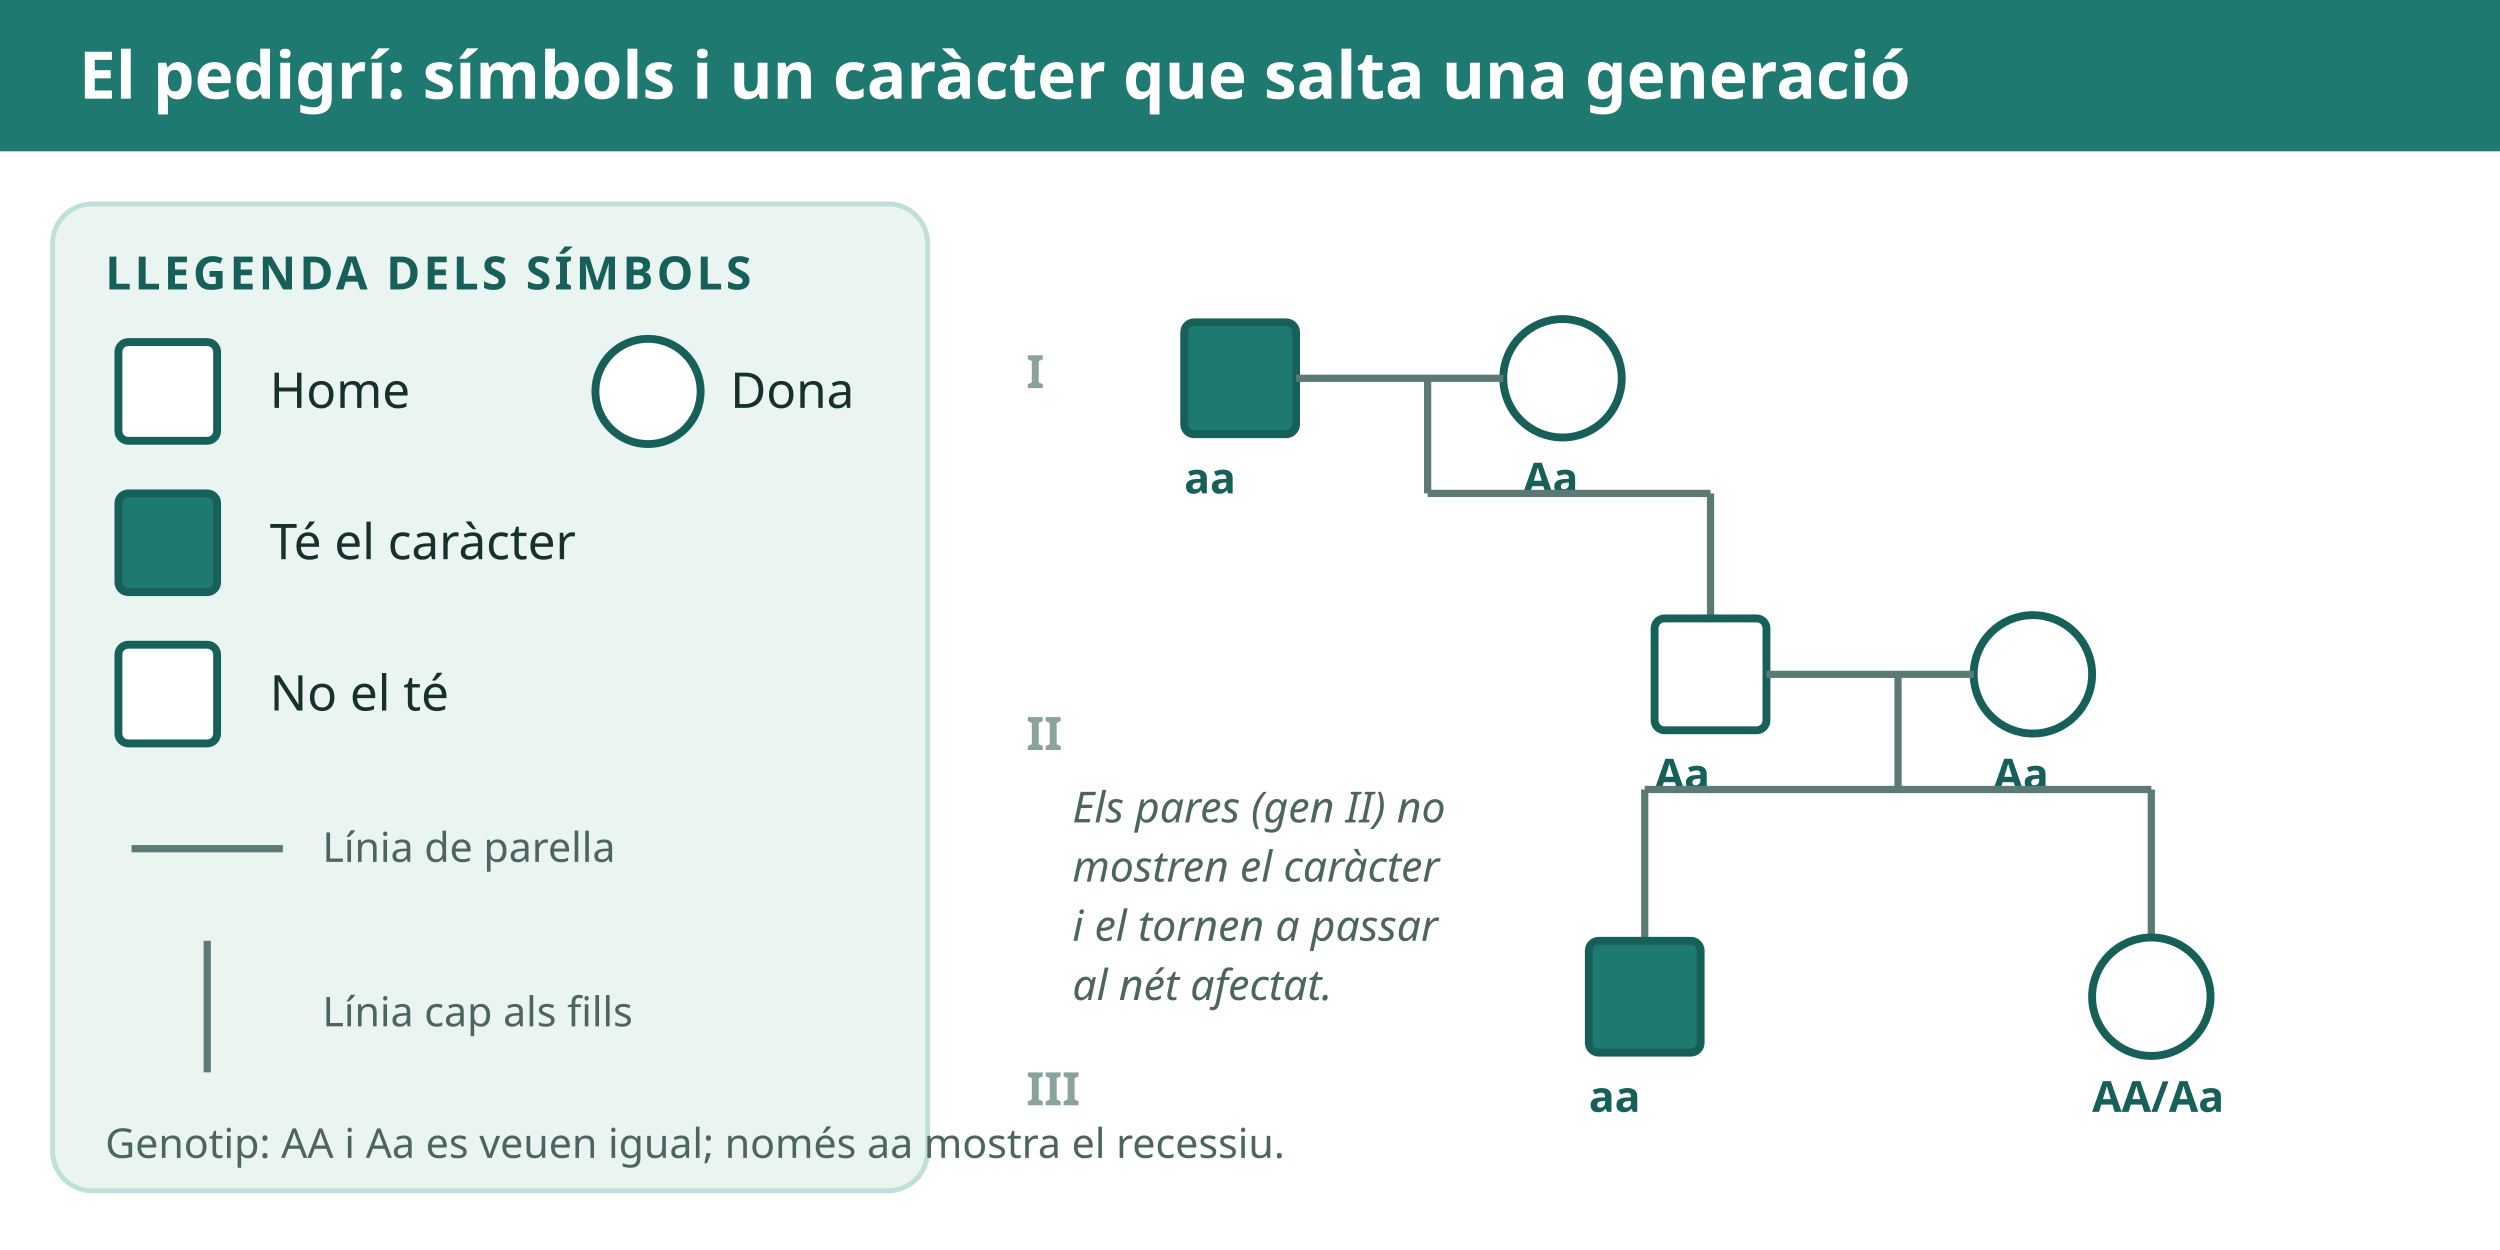
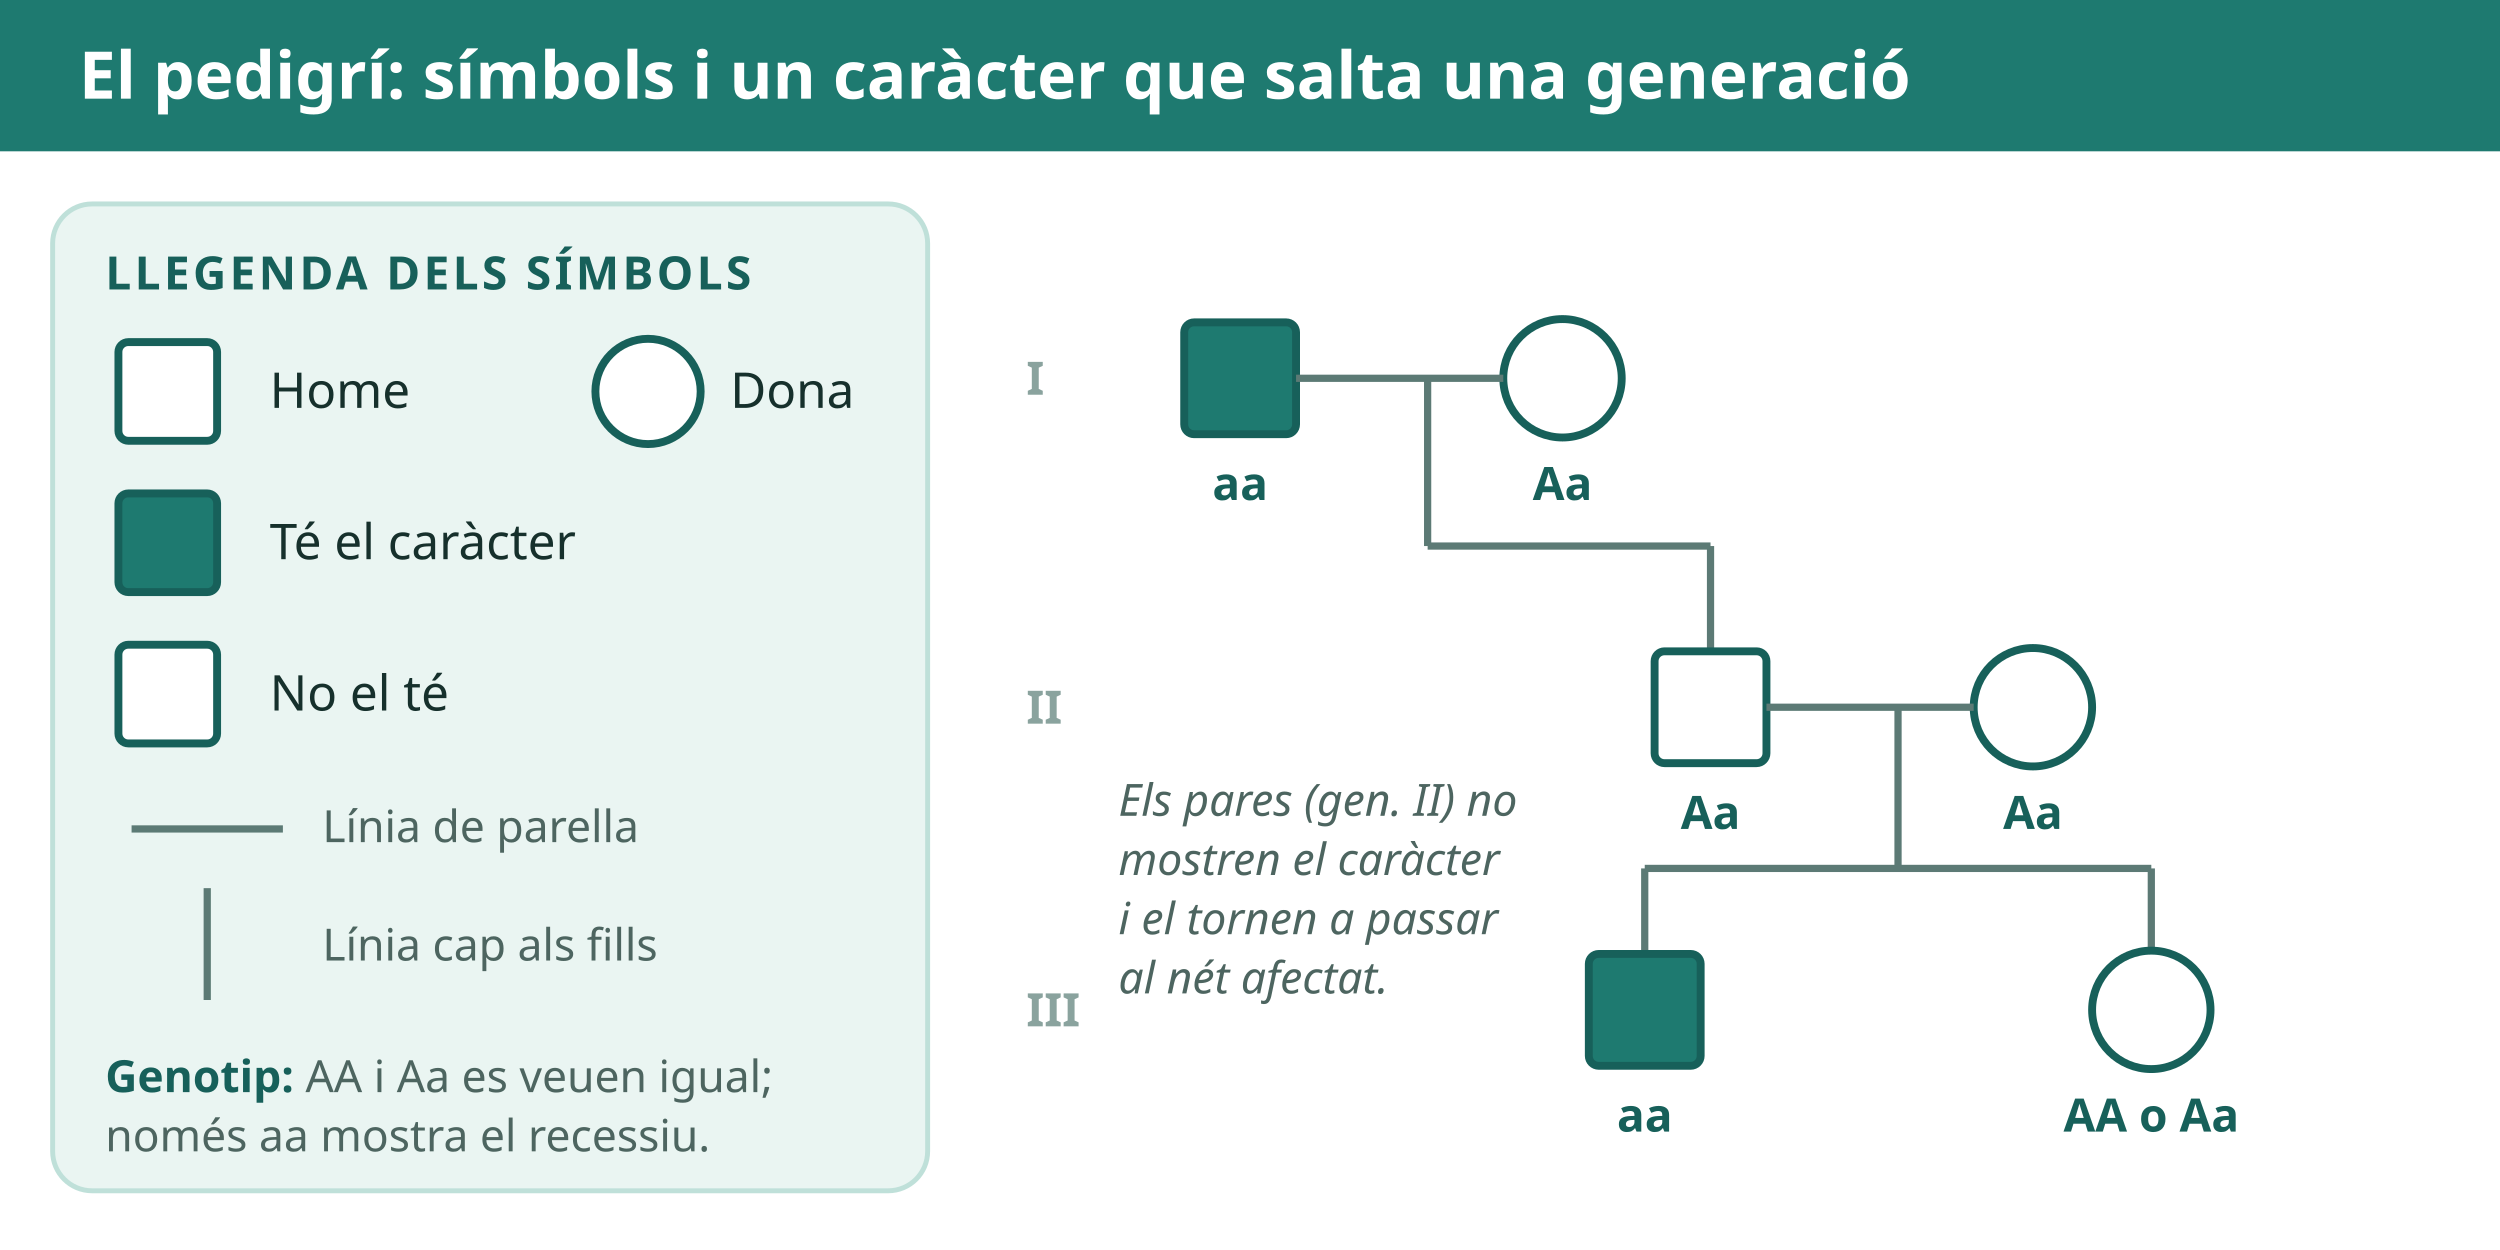
<svg xmlns="http://www.w3.org/2000/svg" viewBox="0 0 760 380" font-family="'Fira Sans Extra Condensed','Segoe UI',sans-serif">
  <defs>
    <style>
      .ink{fill:#16302c}.mut{fill:#4d6560}.teal{fill:#1E7A70}
-       .lbl{font-size:15px;fill:#16302c}.sm{font-size:12.5px;fill:#4d6560}
-       .gt{font-size:13px;font-weight:700;fill:#17605A}
+       .lbl{font-size:15px;fill:#16302c}.sm{font-size:13.5px;fill:#4d6560}
+       .gt{font-size:14px;font-weight:700;fill:#17605A}
      .roman{font-size:14px;font-weight:700;fill:#8aa39e}
      .sym{stroke:#17605A;stroke-width:2.4;fill:#ffffff}
      .symf{stroke:#17605A;stroke-width:2.4;fill:#1E7A70}
      .link{stroke:#5c7a75;stroke-width:2.2;fill:none}
    </style>
  </defs>
  <rect x="0" y="0" width="760" height="380" fill="#ffffff" />
  <rect x="0" y="0" width="760" height="46" fill="#1E7A70" />
  <text x="24" y="30" font-size="20" font-weight="800" fill="#ffffff">El pedigrí: símbols i un caràcter que salta una generació</text>
  <rect x="16" y="62" width="266" height="300" rx="12" fill="#EAF5F2" stroke="#bfe0d9" stroke-width="1.5" />
  <text x="32" y="88" font-size="14" font-weight="800" fill="#17605A" letter-spacing="1">LLEGENDA DELS SÍMBOLS</text>
  <rect class="sym" x="36" y="104" width="30" height="30" rx="3" />
  <text class="lbl" x="82" y="124">Home</text>
  <circle class="sym" cx="197" cy="119" r="16" />
  <text class="lbl" x="222" y="124">Dona</text>
  <rect class="symf" x="36" y="150" width="30" height="30" rx="3" />
  <text class="lbl" x="82" y="170">Té el caràcter</text>
  <rect class="sym" x="36" y="196" width="30" height="30" rx="3" />
  <text class="lbl" x="82" y="216">No el té</text>
-   <line class="link" x1="40" y1="258" x2="86" y2="258" />
-   <text class="sm" x="98" y="262">Línia de parella</text>
-   <line class="link" x1="63" y1="286" x2="63" y2="326" />
-   <text class="sm" x="98" y="312">Línia cap als fills</text>
-   <text class="sm" x="32" y="352">Genotip: AA i Aa es veuen igual; només aa mostra el recessiu.</text>
-   <text class="roman" x="312" y="118">I</text>
-   <text class="roman" x="312" y="228">II</text>
-   <text class="roman" x="312" y="336">III</text>
+   <line class="link" x1="40" y1="252" x2="86" y2="252" />
+   <text class="sm" x="98" y="256">Línia de parella</text>
+   <line class="link" x1="63" y1="270" x2="63" y2="304" />
+   <text class="sm" x="98" y="292">Línia cap als fills</text>
+   <text class="sm" x="32" y="332">
+     <tspan font-weight="700" fill="#17605A">Genotip:</tspan> AA i Aa es veuen igual;</text>
+   <text class="sm" x="32" y="350">només aa mostra el recessiu.</text>
+   <text class="roman" x="312" y="120">I</text>
+   <text class="roman" x="312" y="220">II</text>
+   <text class="roman" x="312" y="312">III</text>
  <rect class="symf" x="360" y="98" width="34" height="34" rx="3" />
-   <text class="gt" x="360" y="150">aa</text>
+   <text class="gt" x="377" y="152" text-anchor="middle">aa</text>
  <circle class="sym" cx="475" cy="115" r="18" />
-   <text class="gt" x="463" y="150">Aa</text>
+   <text class="gt" x="475" y="152" text-anchor="middle">Aa</text>
  <line class="link" x1="394" y1="115" x2="457" y2="115" />
-   <line class="link" x1="434" y1="115" x2="434" y2="150" />
-   <line class="link" x1="434" y1="150" x2="520" y2="150" />
-   <line class="link" x1="520" y1="150" x2="520" y2="188" />
-   <rect class="sym" x="503" y="188" width="34" height="34" rx="3" />
-   <text class="gt" x="503" y="240">Aa</text>
-   <circle class="sym" cx="618" cy="205" r="18" />
-   <text class="gt" x="606" y="240">Aa</text>
-   <line class="link" x1="537" y1="205" x2="600" y2="205" />
-   <line class="link" x1="577" y1="205" x2="577" y2="240" />
-   <line class="link" x1="500" y1="240" x2="654" y2="240" />
-   <line class="link" x1="500" y1="240" x2="500" y2="286" />
-   <line class="link" x1="654" y1="240" x2="654" y2="286" />
-   <rect class="symf" x="483" y="286" width="34" height="34" rx="3" />
-   <text class="gt" x="483" y="338">aa</text>
-   <circle class="sym" cx="654" cy="303" r="18" />
-   <text class="gt" x="636" y="338">AA/Aa</text>
-   <text class="mut" x="326" y="250" font-size="13" font-style="italic">Els pares (gen II) no</text>
-   <text class="mut" x="326" y="268" font-size="13" font-style="italic">mostren el caràcter</text>
-   <text class="mut" x="326" y="286" font-size="13" font-style="italic">i el tornen a passar</text>
-   <text class="mut" x="326" y="304" font-size="13" font-style="italic">al nét afectat.</text>
+   <line class="link" x1="434" y1="115" x2="434" y2="166" />
+   <line class="link" x1="434" y1="166" x2="520" y2="166" />
+   <line class="link" x1="520" y1="166" x2="520" y2="198" />
+   <rect class="sym" x="503" y="198" width="34" height="34" rx="3" />
+   <text class="gt" x="520" y="252" text-anchor="middle">Aa</text>
+   <circle class="sym" cx="618" cy="215" r="18" />
+   <text class="gt" x="618" y="252" text-anchor="middle">Aa</text>
+   <line class="link" x1="537" y1="215" x2="600" y2="215" />
+   <line class="link" x1="577" y1="215" x2="577" y2="264" />
+   <line class="link" x1="500" y1="264" x2="654" y2="264" />
+   <line class="link" x1="500" y1="264" x2="500" y2="290" />
+   <line class="link" x1="654" y1="264" x2="654" y2="289" />
+   <rect class="symf" x="483" y="290" width="34" height="34" rx="3" />
+   <text class="gt" x="500" y="344" text-anchor="middle">aa</text>
+   <circle class="sym" cx="654" cy="307" r="18" />
+   <text class="gt" x="654" y="344" text-anchor="middle">AA o Aa</text>
+   <text class="mut" x="340" y="248" font-size="13.5" font-style="italic">Els pares (gen. II) no</text>
+   <text class="mut" x="340" y="266" font-size="13.5" font-style="italic">mostren el caràcter</text>
+   <text class="mut" x="340" y="284" font-size="13.5" font-style="italic">i el tornen a passar</text>
+   <text class="mut" x="340" y="302" font-size="13.5" font-style="italic">al nét afectat.</text>
</svg>
